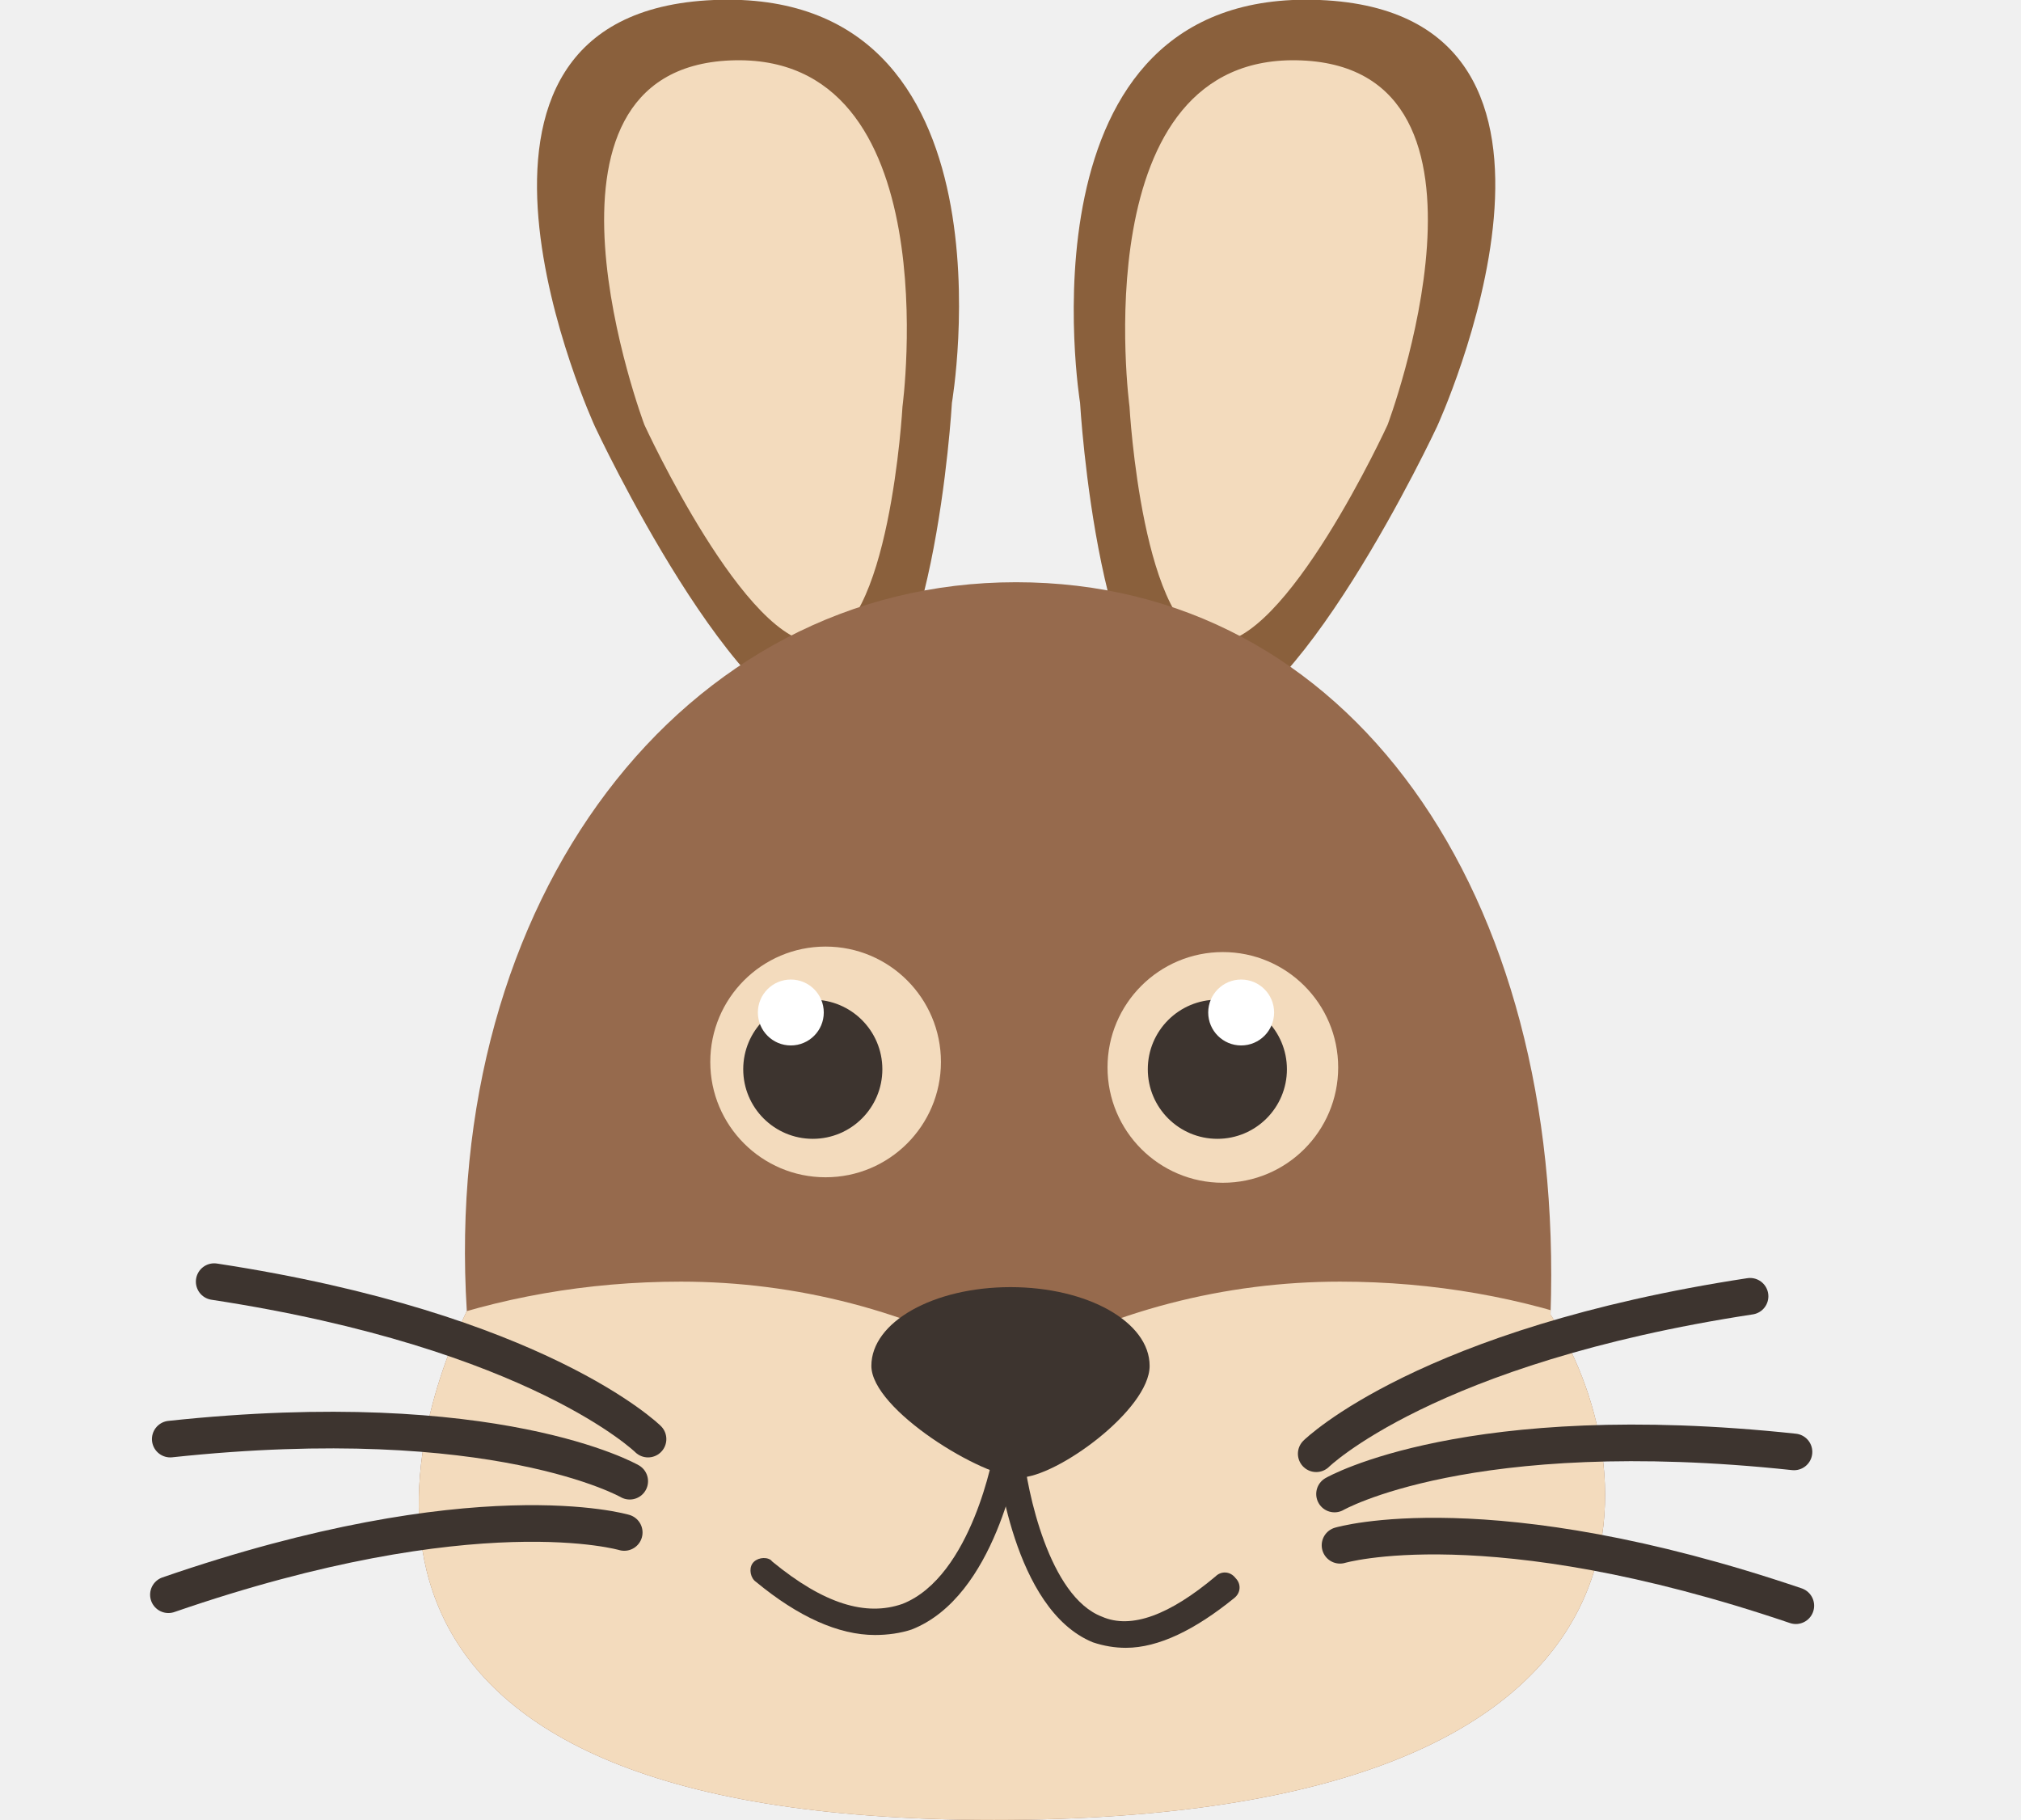
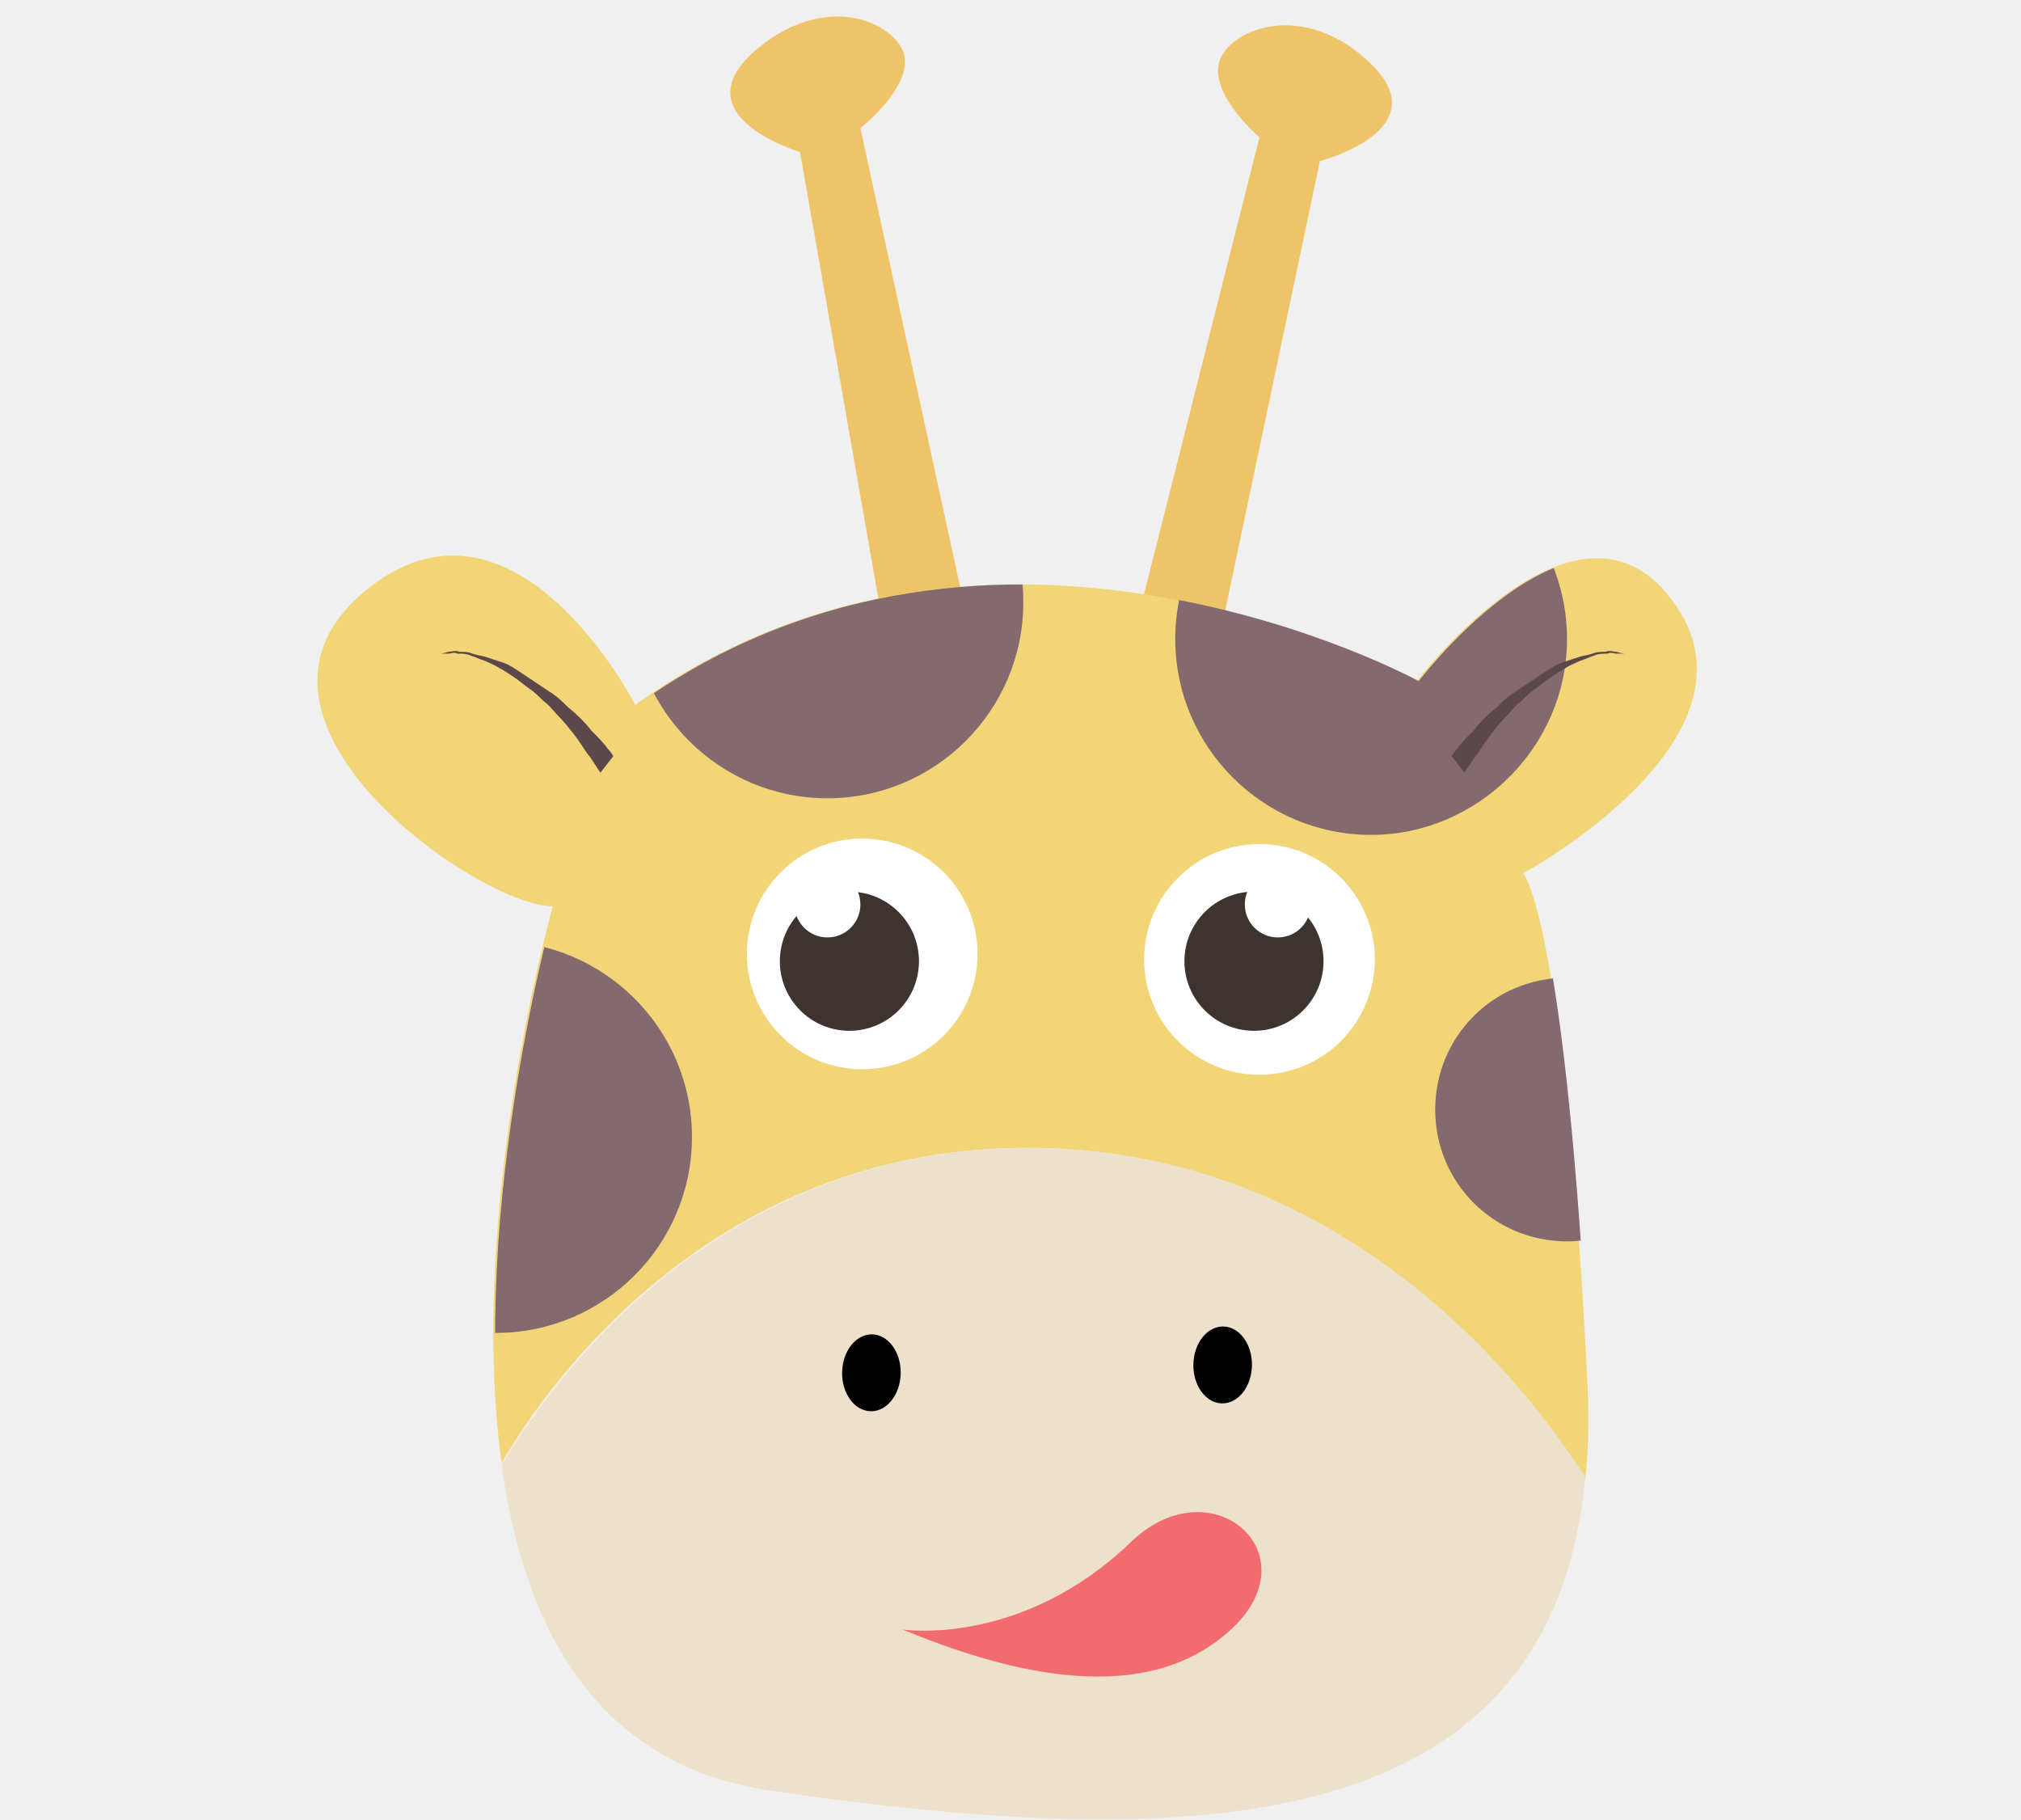
<svg xmlns="http://www.w3.org/2000/svg" xmlns:xlink="http://www.w3.org/1999/xlink" version="1.1" id="background" x="0px" y="0px" viewBox="0 0 110.4 99.4" style="enable-background:new 0 0 110.4 99.4;" xml:space="preserve">
  <style type="text/css">
- 	.st0{fill:#8A603C;}
- 	.st1{fill:#F3DBBD;}
- 	.st2{fill:#966A4D;}
- 	.st3{fill:#3D342F;}
- 	.st4{fill:#FFFFFF;}
- 	.st5{clip-path:url(#SVGID_2_);}
- 	.st6{fill:none;stroke:#3D342F;stroke-width:2;stroke-linecap:round;stroke-miterlimit:10;}
+ 	.st0{fill:#EFC468;}
+ 	.st1{fill:#F1D577;}
+ 	.st2{fill:#EEE1CB;}
+ 	.st3{clip-path:url(#SVGID_2_);}
+ 	.st4{fill:#846A6F;}
+ 	.st5{fill:#F26B6F;}
+ 	.st6{fill:#AF695D;}
+ 	.st7{fill:#FFFFFF;}
+ 	.st8{fill:#3D342F;}
+ 	.st9{fill:#5C474A;}
</style>
-   <path class="st0" d="M52,22c0,0-1,17.4-6.3,17.8S32.5,23.3,32.5,23.3S22.1,0.7,39,0S52,22,52,22z" />
-   <path class="st1" d="M49.3,22.2c0,0-0.7,12.6-4.6,12.9c-3.9,0.3-9.5-11.9-9.5-11.9S27.9,3.8,39.9,3.3S49.3,22.2,49.3,22.2z" />
-   <path class="st0" d="M59,22c0,0,1,17.4,6.3,17.8s13.2-16.5,13.2-16.5S88.9,0.7,72.1,0S59,22,59,22z" />
-   <path class="st1" d="M61.7,22.2c0,0,0.7,12.6,4.6,12.9c3.9,0.3,9.5-11.9,9.5-11.9s7.3-19.4-4.7-19.9S61.7,22.2,61.7,22.2z" />
-   <path class="st2" d="M84.7,71.8c5,7.7,8.4,27.6-30.4,27.6S22.2,78.6,25.5,71.6c-1.4-22.5,11.8-39.8,30-39.8S85.5,48.7,84.7,71.8z" />
-   <circle class="st1" cx="66.8" cy="58.3" r="6.3" />
-   <circle class="st3" cx="66.5" cy="58.4" r="3.8" />
-   <circle class="st4" cx="67.8" cy="55.3" r="1.8" />
-   <circle class="st1" cx="45.1" cy="58" r="6.3" />
-   <circle class="st3" cx="44.4" cy="58.4" r="3.8" />
-   <circle class="st4" cx="43.2" cy="55.3" r="1.8" />
+   <g>
+     <path class="st0" d="M43.7,8.3c0,0-6.4-1.9-2.6-5.4C45-0.6,48.9,1.2,49.4,3C49.8,4.8,47,7,47,7l6,27.6l-4.7-0.1L43.7,8.3z" />
+     <path class="st0" d="M72.1,8.8c0,0,6.5-1.7,2.8-5.3s-7.8-1.9-8.3-0.1s2.2,4.1,2.2,4.1l-6.9,27.3l4.7,0.1L72.1,8.8z" />
+   </g>
+   <g>
+     <path class="st1" d="M91.5,33c-5.2-7.5-14.1,4.2-14.1,4.2s-23.2-12.7-42.7,1.3c0,0-6.7-13.1-14.9-6.1s6.4,17.1,10.4,17.1   c0,0-4.7,16.6-2.8,30.4c2.5-4.3,11.7-17.5,29.3-17.2c16.9,0.3,26.7,13,29.9,18c0.2-1.7,0.2-3.5,0.1-5.5   c-1.3-25.4-3.5-27.5-3.5-27.5S96.7,40.4,91.5,33z" />
+     <path class="st2" d="M56.8,62.7C39.1,62.4,30,75.7,27.4,80c1.2,8.8,5.1,16.4,14.7,17.8c22.6,3.3,42.6,3,44.5-17.1   C83.5,75.8,73.7,63,56.8,62.7z" />
+   </g>
  <g>
    <g>
      <defs>
-         <path id="SVGID_1_" d="M84.7,71.8c5,7.7,8.4,27.6-30.4,27.6S22.2,78.6,25.5,71.6c-1.4-22.5,11.8-39.8,30-39.8     S85.5,48.7,84.7,71.8z" />
+         <path id="SVGID_1_" d="M91.6,33c-5.2-7.5-14.1,4.2-14.1,4.2s-23.2-12.7-42.7,1.3c0,0-6.7-13.1-14.9-6.1s6.4,17.1,10.4,17.1     c0,0-4.7,16.6-2.8,30.4c2.5-4.3,11.7-17.5,29.3-17.2c16.9,0.3,26.7,13,29.9,18c0.2-1.7,0.2-3.5,0.1-5.5     c-1.3-25.4-3.5-27.5-3.5-27.5S96.9,40.4,91.6,33z" />
      </defs>
      <clipPath id="SVGID_2_">
        <use xlink:href="#SVGID_1_" style="overflow:visible;" />
      </clipPath>
-       <g class="st5">
-         <path class="st1" d="M73.2,70c-6.3,0-12.5,1.6-18,4.7c-5.5-3.1-11.7-4.7-18-4.7C16.7,70,0,84,0,104.6c0,20.5,16.6,37.2,37.2,37.2     c6.3,0,12.5-1.6,18-4.7c17.9,10,40.6,3.5,50.5-14.5c3.1-5.5,4.7-11.7,4.7-18C110.3,84,93.7,70,73.2,70z" />
+       <g class="st3">
+         <path class="st4" d="M27.1,72.8L27.1,72.8c-5.9,0-10.7-4.8-10.7-10.7l0,0c0-5.9,4.8-10.7,10.7-10.7l0,0c5.9,0,10.7,4.8,10.7,10.7     l0,0C37.8,68,33,72.8,27.1,72.8z" />
+         <path class="st4" d="M74.9,45.6L74.9,45.6c-5.9,0-10.7-4.8-10.7-10.7l0,0c0-5.9,4.8-10.7,10.7-10.7l0,0c5.9,0,10.7,4.8,10.7,10.7     l0,0C85.6,40.8,80.7,45.6,74.9,45.6z" />
+         <path class="st4" d="M45.2,43.6L45.2,43.6c-5.9,0-10.7-4.8-10.7-10.7l0,0c0-5.9,4.8-10.7,10.7-10.7l0,0c5.9,0,10.7,4.8,10.7,10.7     l0,0C55.9,38.8,51.1,43.6,45.2,43.6z" />
+         <path class="st4" d="M85.6,67.8L85.6,67.8c-4,0-7.2-3.2-7.2-7.2l0,0c0-4,3.2-7.2,7.2-7.2l0,0c4,0,7.2,3.2,7.2,7.2l0,0     C92.8,64.6,89.5,67.8,85.6,67.8z" />
      </g>
    </g>
  </g>
-   <path class="st3" d="M62.8,74.6c0,2.4-5.1,6.1-7.1,6.1s-8.1-3.7-8.1-6.1s3.4-4.3,7.6-4.3S62.8,72.2,62.8,74.6z" />
-   <path class="st3" d="M47.8,89.3c-2,0-4.2-1-6.5-2.9c-0.3-0.2-0.4-0.7-0.2-1s0.7-0.4,1-0.2l0.1,0.1c2.8,2.3,5.1,3,7.1,2.3  c3.8-1.5,5-8.3,5-8.4c0.1-0.4,0.5-0.6,0.9-0.5c0.3,0.1,0.5,0.4,0.5,0.7c-0.1,0.3-1.3,7.8-5.9,9.6C49.2,89.2,48.5,89.3,47.8,89.3z" />
-   <path class="st3" d="M61.5,90c-0.6,0-1.2-0.1-1.8-0.3c-4.4-1.8-5.2-9.9-5.3-10.3c0-0.4,0.4-0.7,0.8-0.7c0.3,0,0.6,0.2,0.7,0.6  c0.2,2.1,1.4,7.9,4.3,9c1.6,0.7,3.7-0.1,6.2-2.2c0.3-0.3,0.8-0.3,1.1,0.1c0.3,0.3,0.3,0.8-0.1,1.1C65.3,89,63.3,90,61.5,90z" />
-   <path class="st6" d="M71.9,79.4c0,0,6-5.9,23.7-8.6" />
-   <path class="st6" d="M72.9,81.6c0,0,7.3-4.2,25.1-2.3" />
-   <path class="st6" d="M73.2,84.4c0,0,8.1-2.4,24.9,3.3" />
-   <path class="st6" d="M35.4,78.6c0,0-6-5.9-23.7-8.6" />
-   <path class="st6" d="M34.4,80.9c0,0-7.3-4.2-25.1-2.3" />
-   <path class="st6" d="M34.1,83.7c0,0-8.1-2.4-24.9,3.4" />
+   <path class="st5" d="M49.3,89c0,0,6.5,1,12.5-4.8c4.5-4.3,10.2,0.9,5.1,5.1C62,93.4,54.4,91.1,49.3,89z" />
+   <g>
+     <ellipse transform="matrix(1.726463e-002 -0.9999 0.9999 1.726463e-002 -28.2127 121.2799)" cx="47.6" cy="75" rx="2.1" ry="1.6" />
+     <ellipse transform="matrix(1.725999e-002 -0.9999 0.9999 1.725999e-002 -8.8558 140.0572)" cx="66.8" cy="74.5" rx="2.1" ry="1.6" />
+   </g>
+   <path class="st6" d="M67.2,85.9" />
+   <circle class="st7" cx="68.8" cy="52.4" r="6.3" />
+   <circle class="st8" cx="68.5" cy="52.5" r="3.8" />
+   <circle class="st7" cx="69.8" cy="49.4" r="1.8" />
+   <circle class="st7" cx="47.1" cy="52.1" r="6.3" />
+   <circle class="st8" cx="46.4" cy="52.5" r="3.8" />
+   <circle class="st7" cx="45.2" cy="49.4" r="1.8" />
+   <g>
+     <path class="st9" d="M32.8,42.2c0,0-0.4-0.6-0.6-0.9c-0.2-0.2-0.4-0.6-0.7-1c-0.3-0.4-0.7-0.9-1.1-1.3c-0.2-0.2-0.4-0.5-0.7-0.7   c-0.2-0.2-0.5-0.5-0.8-0.7s-0.5-0.4-0.8-0.6c-0.3-0.2-0.6-0.4-0.8-0.5c-0.3-0.2-0.6-0.3-0.8-0.4c-0.3-0.1-0.5-0.2-0.8-0.3   c-0.2-0.1-0.5-0.1-0.7-0.1c-0.2-0.1-0.4,0-0.5,0c-0.3,0-0.5,0-0.5,0s0.2,0,0.5-0.1c0.2,0,0.3-0.1,0.6,0c0.2,0,0.5,0,0.7,0.1   c0.3,0.1,0.5,0.1,0.8,0.2c0.3,0.1,0.6,0.2,0.9,0.3s0.6,0.3,0.9,0.5s0.6,0.4,0.9,0.6c0.3,0.2,0.6,0.4,0.9,0.6   c0.3,0.2,0.5,0.4,0.8,0.7c0.5,0.4,1,0.9,1.3,1.3c0.4,0.4,0.7,0.7,0.9,1c0.2,0.2,0.3,0.4,0.3,0.4L32.8,42.2z" />
+     <path class="st9" d="M80,42.2c0,0,0.4-0.6,0.6-0.9c0.2-0.2,0.4-0.6,0.7-1c0.3-0.4,0.7-0.9,1.1-1.3c0.2-0.2,0.4-0.5,0.7-0.7   c0.2-0.2,0.5-0.5,0.8-0.7s0.5-0.4,0.8-0.6c0.3-0.2,0.6-0.4,0.8-0.5c0.3-0.2,0.6-0.3,0.8-0.4c0.3-0.1,0.5-0.2,0.8-0.3   c0.2-0.1,0.5-0.1,0.7-0.1c0.2-0.1,0.4,0,0.5,0c0.3,0,0.5,0,0.5,0s-0.2,0-0.5-0.1c-0.2,0-0.3-0.1-0.6,0c-0.2,0-0.5,0-0.7,0.1   c-0.3,0.1-0.5,0.1-0.8,0.2c-0.3,0.1-0.6,0.2-0.9,0.3s-0.6,0.3-0.9,0.5s-0.6,0.4-0.9,0.6c-0.3,0.2-0.6,0.4-0.9,0.6   c-0.3,0.2-0.5,0.4-0.8,0.7c-0.5,0.4-1,0.9-1.3,1.3c-0.4,0.4-0.7,0.7-0.9,1c-0.2,0.2-0.3,0.4-0.3,0.4L80,42.2z" />
+   </g>
</svg>
